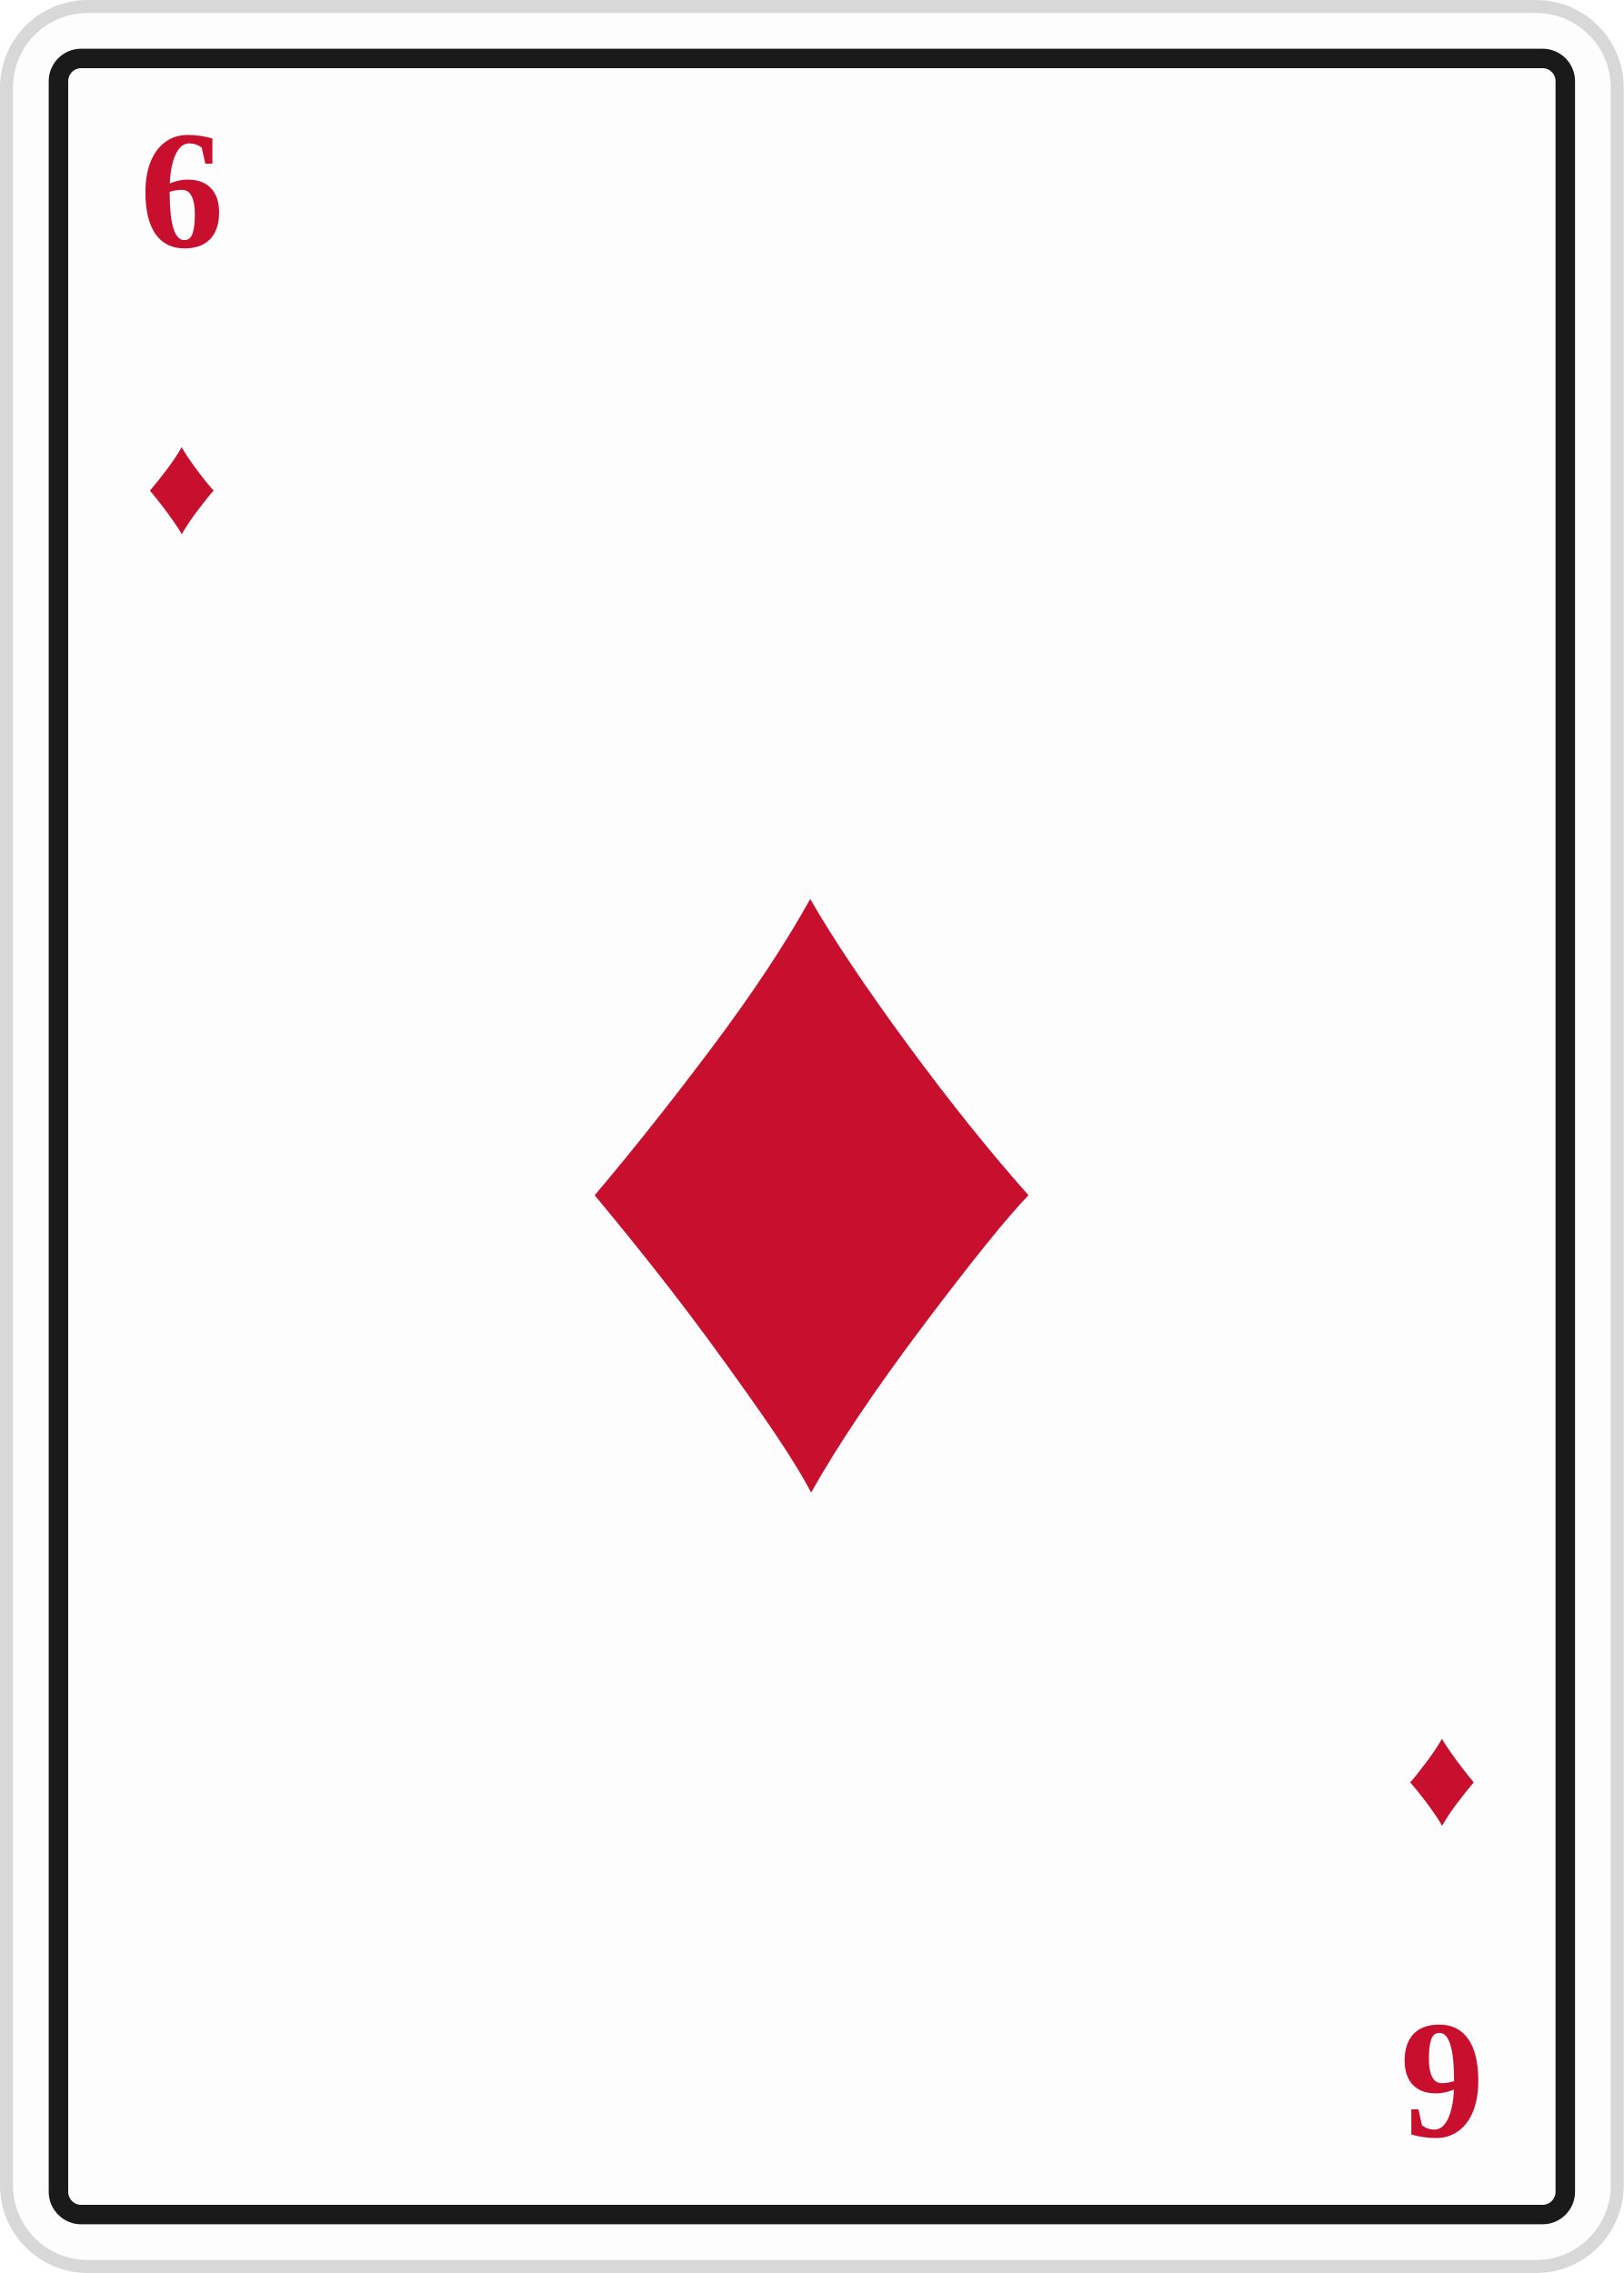
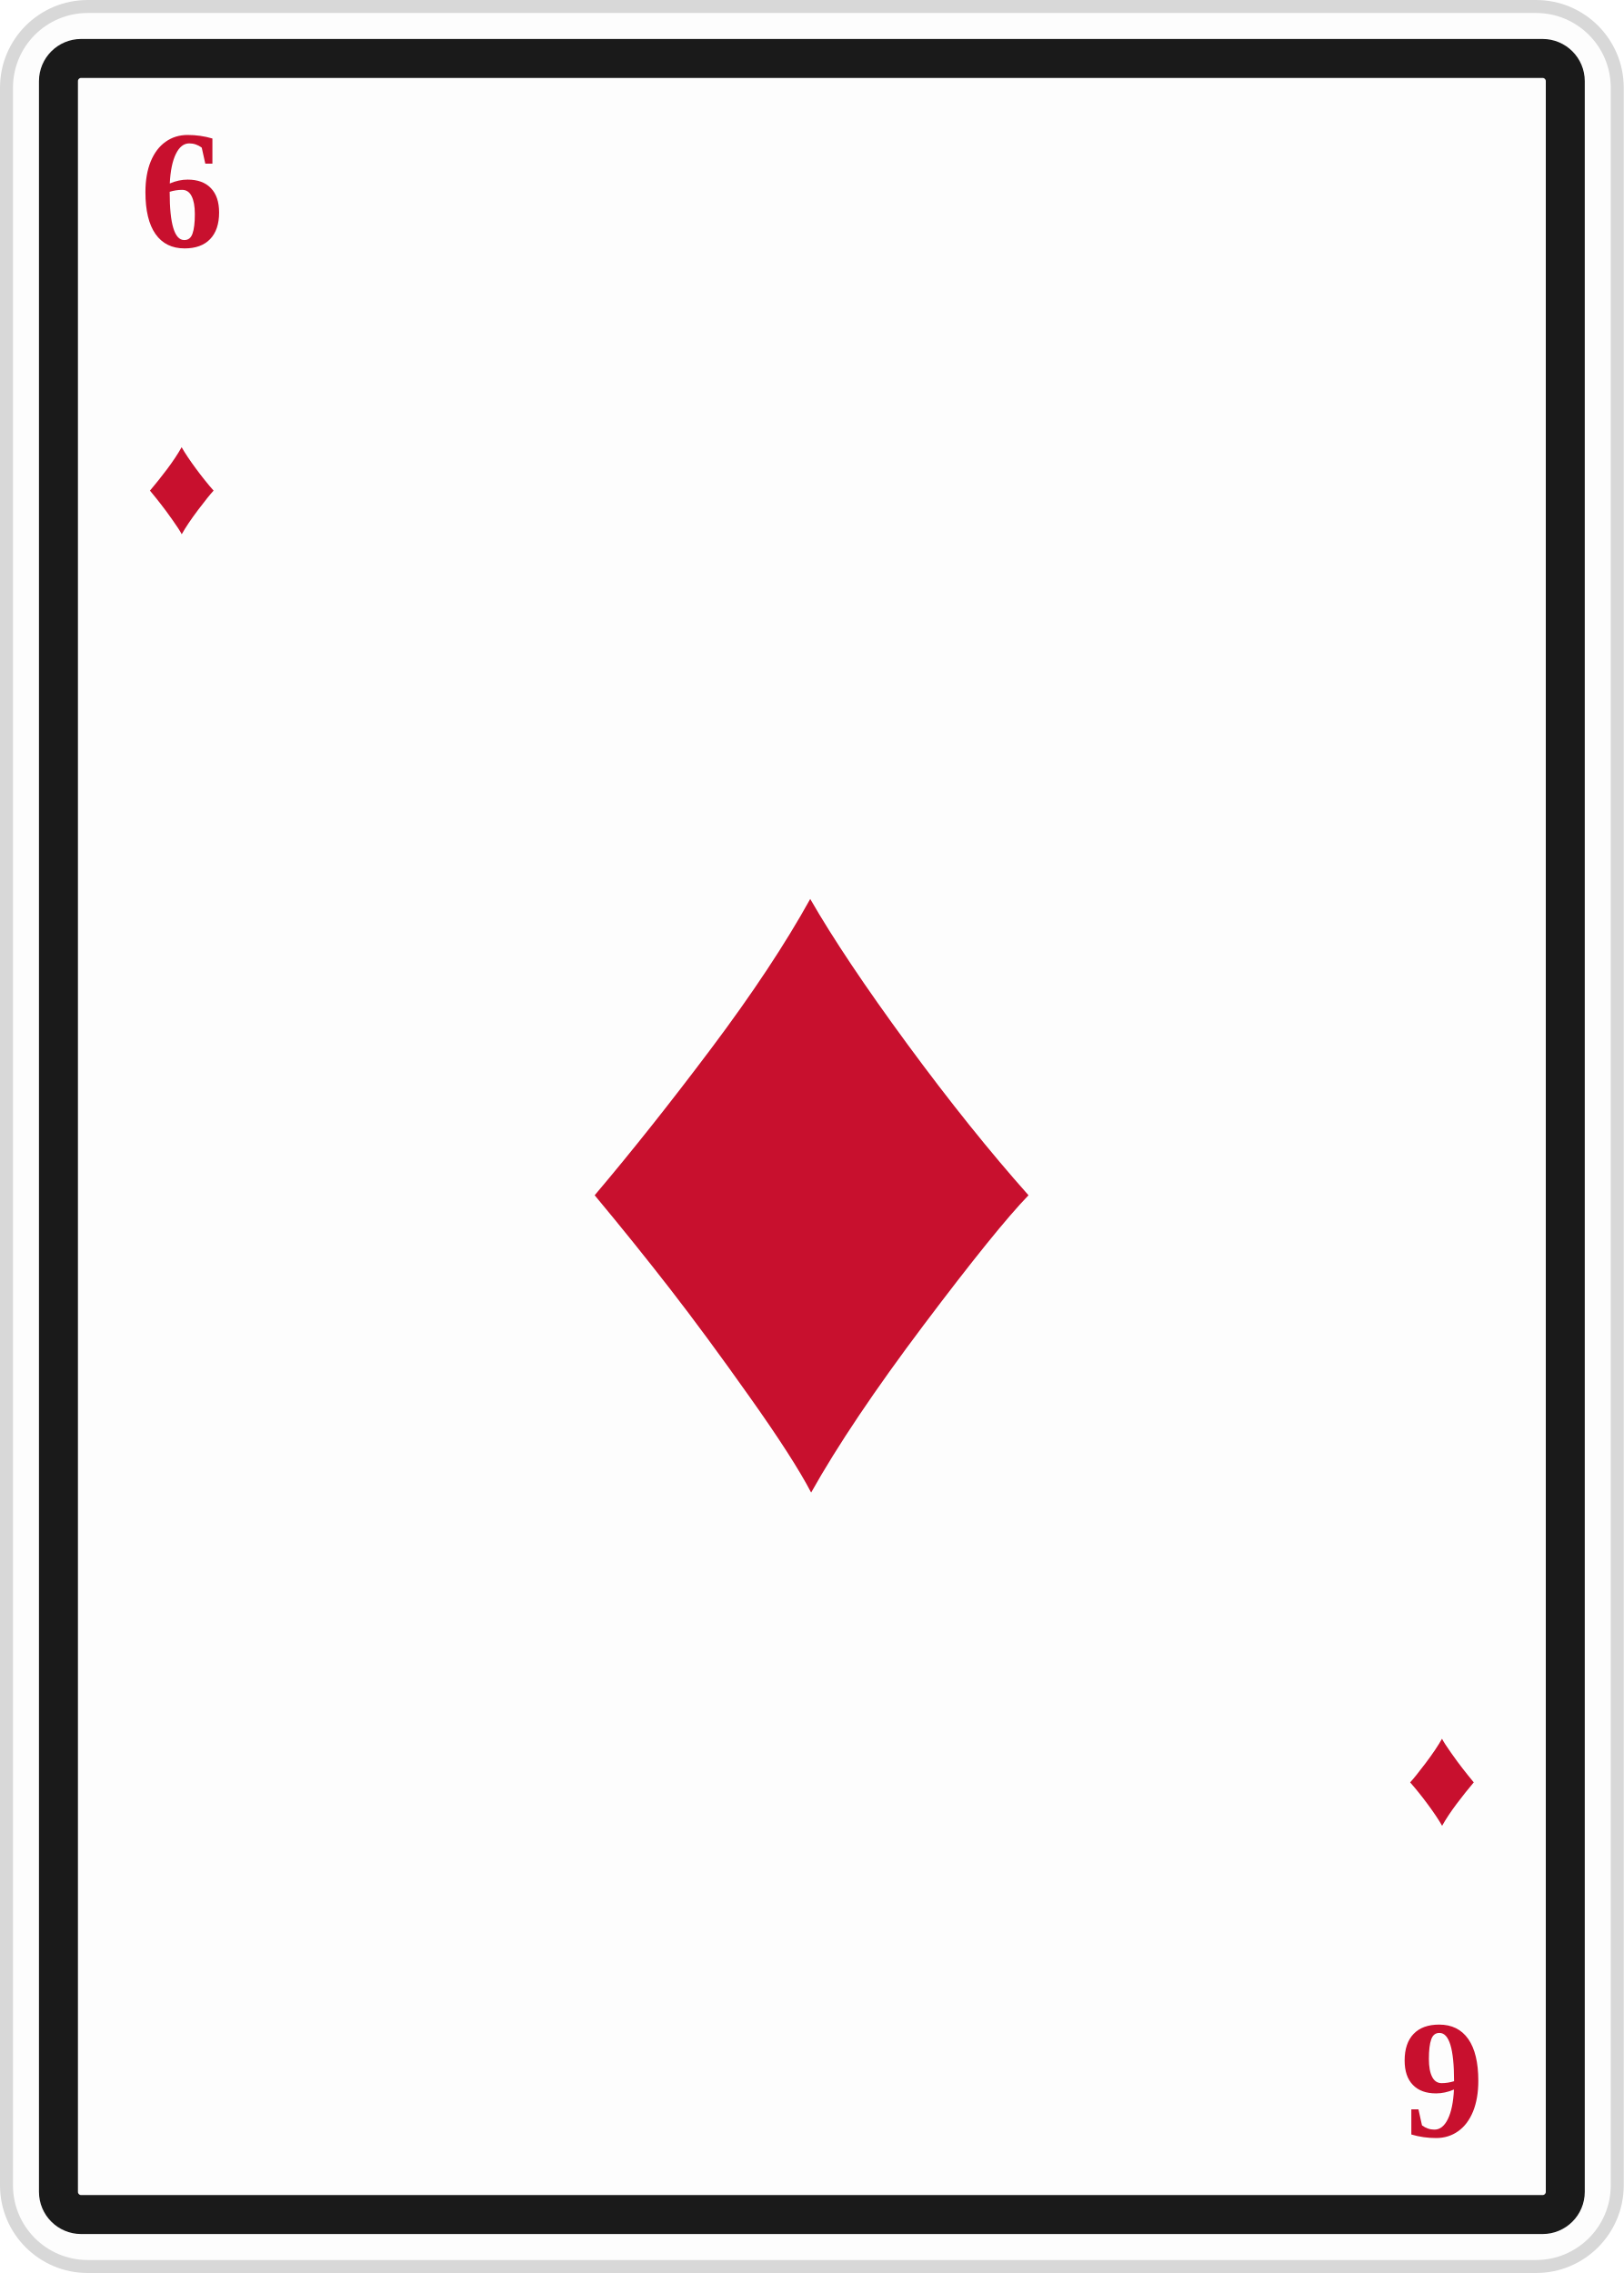
<svg xmlns="http://www.w3.org/2000/svg" viewBox="0 0 250 350">
  <rect x="1" y="1" width="248" height="348" rx="12.5" fill="#fdfdfd" stroke="#d8d8d8" stroke-width="2" />
-   <rect x="9" y="9" width="232" height="332" rx="3.5" fill="none" stroke="#1a1a1a" stroke-width="3" />
+   <rect x="9" y="9" width="232" height="332" rx="3.5" fill="none" stroke="#1a1a1a" stroke-width="6" />
  <text x="28" y="38" font-size="26" font-weight="bold" fill="#c8102e" font-family="Georgia, 'Times New Roman', serif" text-anchor="middle">6</text>
  <text x="28" y="82" font-size="22" fill="#c8102e" font-family="Georgia, 'Times New Roman', serif" text-anchor="middle">♦</text>
  <g transform="translate(250,350) rotate(180)">
    <text x="28" y="38" font-size="26" font-weight="bold" fill="#c8102e" font-family="Georgia, 'Times New Roman', serif" text-anchor="middle">6</text>
    <text x="28" y="82" font-size="22" fill="#c8102e" font-family="Georgia, 'Times New Roman', serif" text-anchor="middle">♦</text>
  </g>
  <text x="125.0" y="228.0" font-size="150" fill="#c8102e" font-family="Georgia, 'Times New Roman', serif" text-anchor="middle">♦</text>
</svg>
